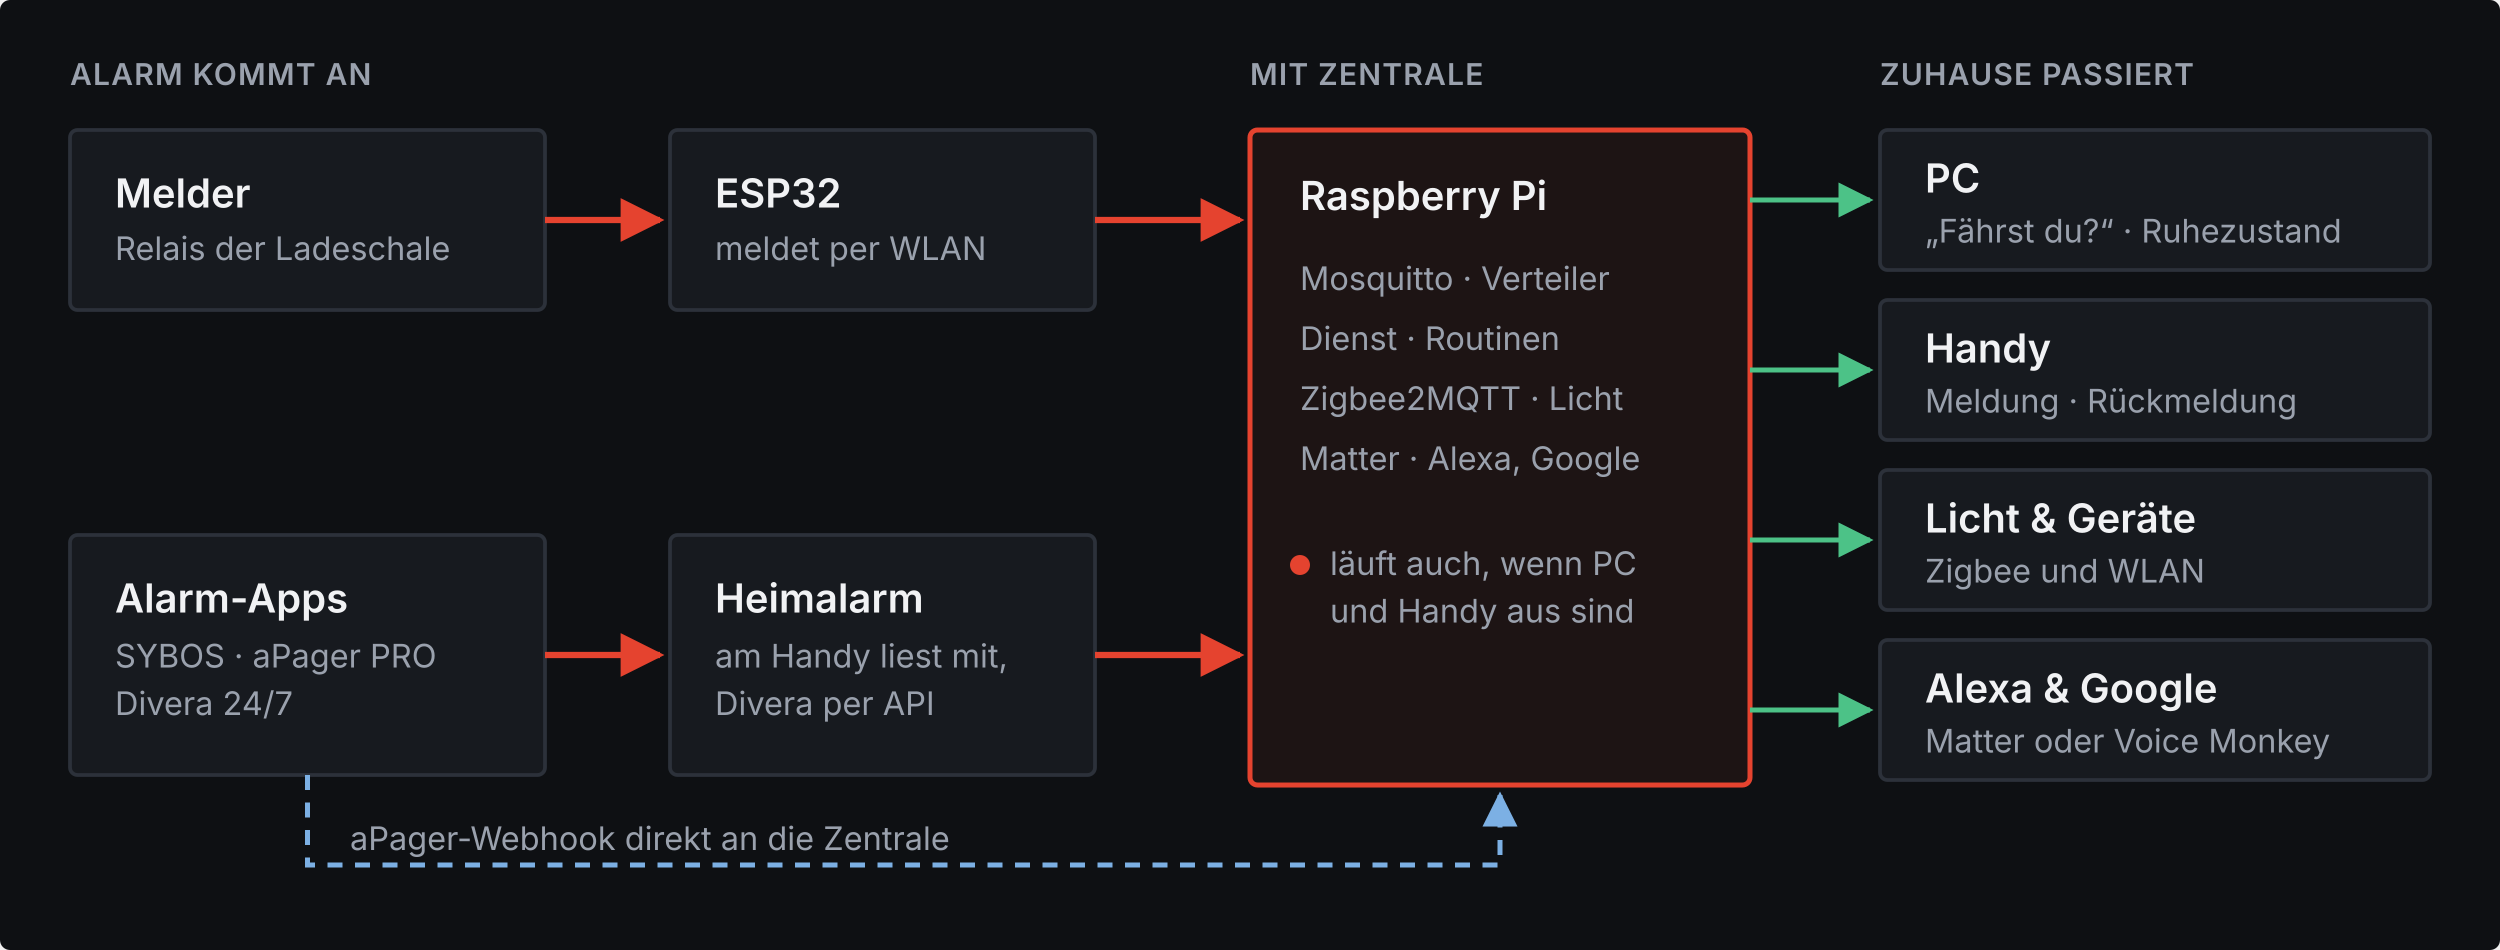
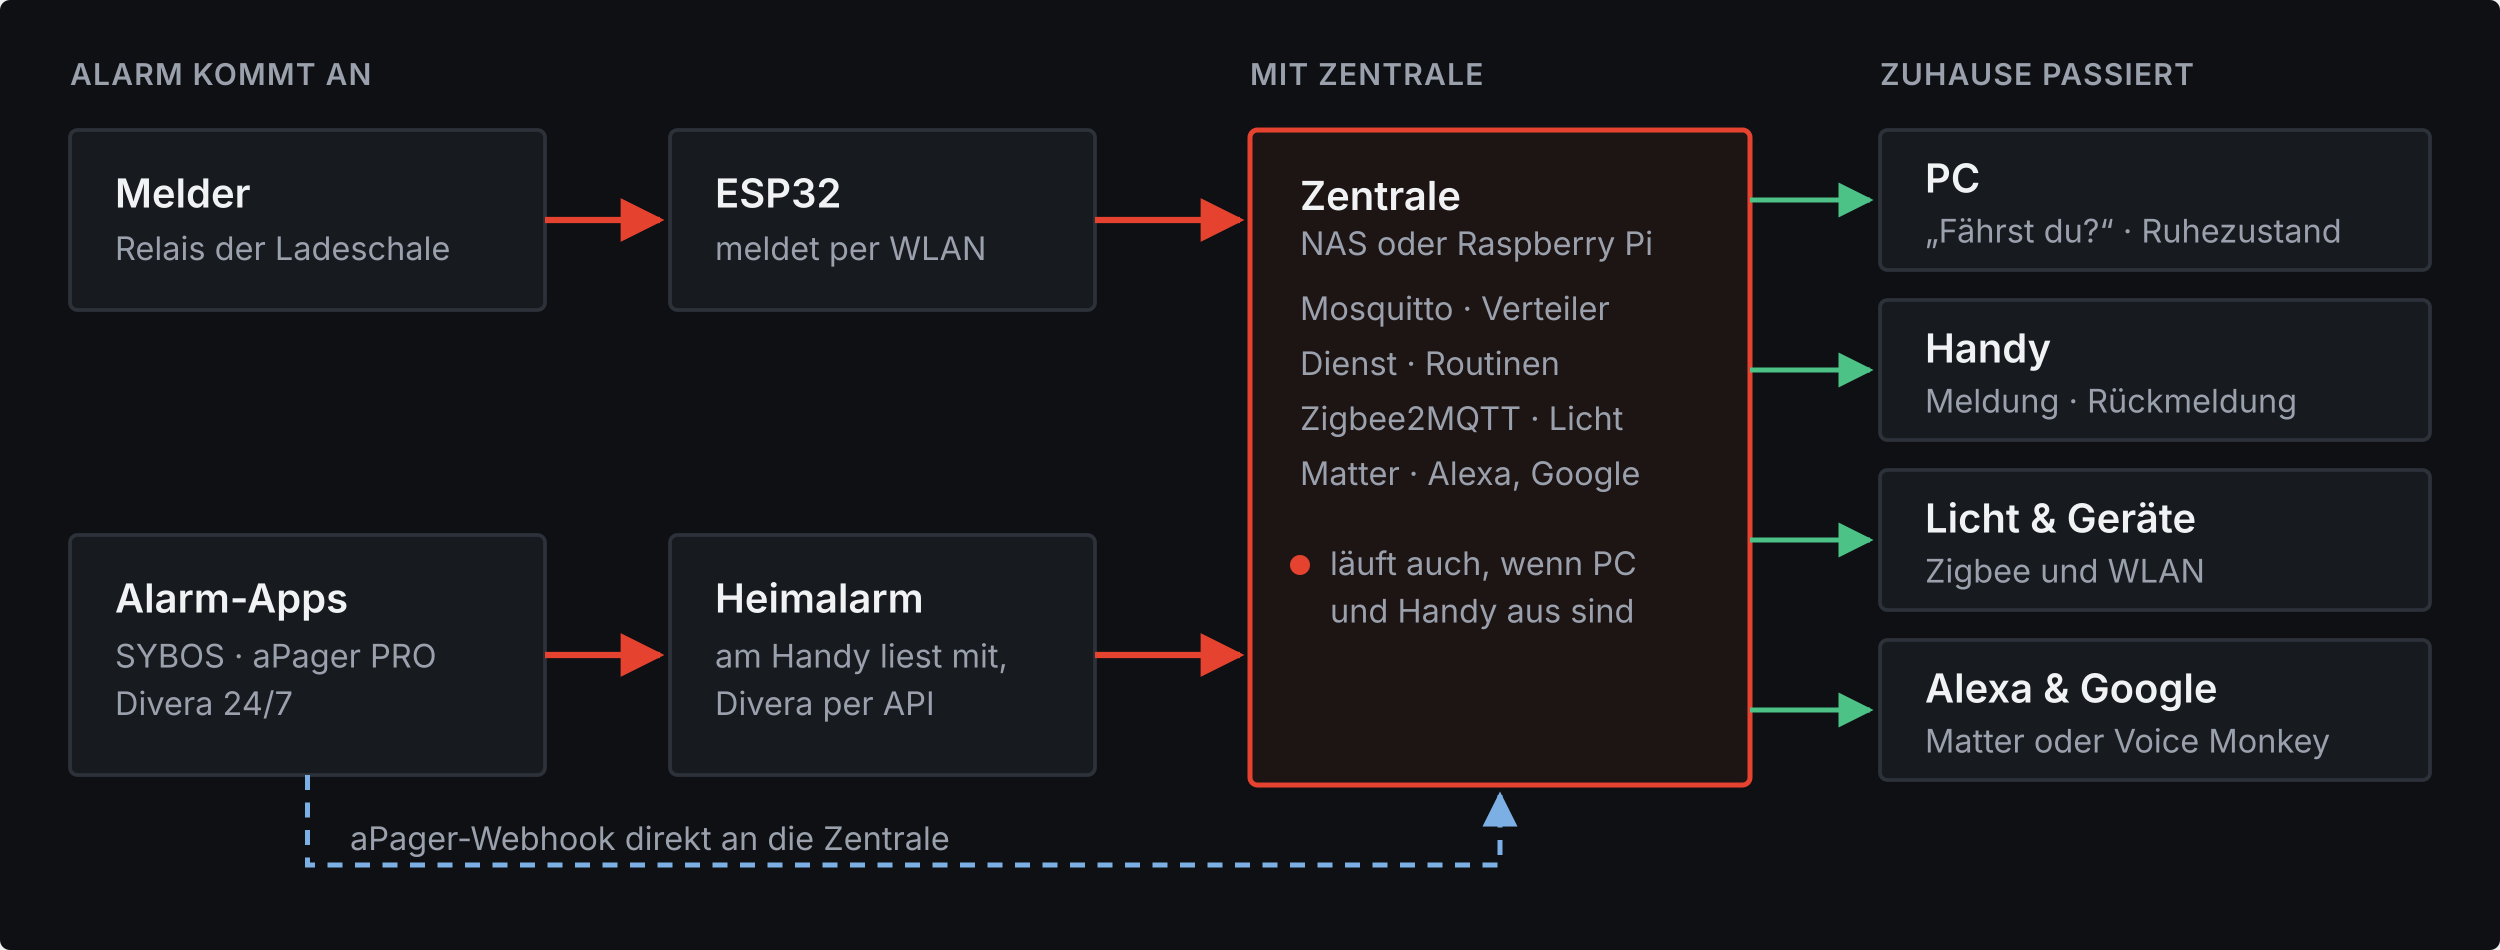
<svg xmlns="http://www.w3.org/2000/svg" viewBox="0 0 1000 380" width="1000" height="380" role="img" aria-label="Ablauf: Melder und Alarm-Apps melden an die Zentrale, die PC, Handy, Licht und Sprachassistenten auslöst">
  <style>
    .bg{fill:#0e1013}.box{fill:#171a1f;stroke:#2c313a;stroke-width:1.5}.hub{fill:#1d1414;stroke:#e5432f;stroke-width:2}
    .t{font:600 16px system-ui,-apple-system,"Segoe UI",sans-serif;fill:#f1f2f4}.s{font:400 13px system-ui,-apple-system,"Segoe UI",sans-serif;fill:#9aa1ad}
    .h{font:600 12px system-ui,-apple-system,"Segoe UI",sans-serif;fill:#9aa1ad;letter-spacing:.04em}
    .a{stroke:#e5432f;stroke-width:2.5;fill:none}.b{stroke:#7cb0e4;stroke-width:2;fill:none;stroke-dasharray:6 5}.o{stroke:#4cc287;stroke-width:2;fill:none}
    .dot{fill:#e5432f}
    @media (prefers-color-scheme: light){.bg{fill:#f6f6f4}.box{fill:#fff;stroke:#d9dbe0}.hub{fill:#fdf0ee}.t{fill:#16181c}.s,.h{fill:#5b6270}}
  </style>
  <defs>
    <marker id="ar" viewBox="0 0 10 10" refX="9" refY="5" markerWidth="7" markerHeight="7" orient="auto">
      <path d="M0 0L10 5L0 10z" fill="#e5432f" />
    </marker>
    <marker id="ag" viewBox="0 0 10 10" refX="9" refY="5" markerWidth="7" markerHeight="7" orient="auto">
      <path d="M0 0L10 5L0 10z" fill="#4cc287" />
    </marker>
    <marker id="ab" viewBox="0 0 10 10" refX="9" refY="5" markerWidth="7" markerHeight="7" orient="auto">
      <path d="M0 0L10 5L0 10z" fill="#7cb0e4" />
    </marker>
  </defs>
  <rect class="bg" width="1000" height="380" rx="4" />
  <text class="h" x="28" y="34">ALARM KOMMT AN</text>
  <text class="h" x="500" y="34">MIT ZENTRALE</text>
  <text class="h" x="752" y="34">ZUHAUSE PASSIERT</text>
  <rect class="box" x="28" y="52" width="190" height="72" rx="3" />
  <text class="t" x="46" y="83">Melder</text>
  <text class="s" x="46" y="104">Relais der Ladeschale</text>
  <rect class="box" x="268" y="52" width="170" height="72" rx="3" />
  <text class="t" x="286" y="83">ESP32</text>
  <text class="s" x="286" y="104">meldet per WLAN</text>
  <path class="a" d="M218 88H264" marker-end="url(#ar)" />
  <path class="a" d="M438 88H496" marker-end="url(#ar)" />
  <rect class="box" x="28" y="214" width="190" height="96" rx="3" />
  <text class="t" x="46" y="245">Alarm-Apps</text>
  <text class="s" x="46" y="267">SYBOS · aPager PRO</text>
  <text class="s" x="46" y="286">Divera 24/7</text>
  <rect class="box" x="268" y="214" width="170" height="96" rx="3" />
  <text class="t" x="286" y="245">Heimalarm</text>
  <text class="s" x="286" y="267">am Handy liest mit,</text>
  <text class="s" x="286" y="286">Divera per API</text>
  <path class="a" d="M218 262H264" marker-end="url(#ar)" />
  <path class="a" d="M438 262H496" marker-end="url(#ar)" />
  <path class="b" d="M123 310V346H600V318" marker-end="url(#ab)" />
  <text class="s" x="140" y="340">aPager-Webhook direkt an die Zentrale</text>
  <rect class="hub" x="500" y="52" width="200" height="262" rx="3" />
-   <text class="t" x="520" y="84">Raspberry Pi</text>
-   <text class="s" x="520" y="116">Mosquitto · Verteiler</text>
-   <text class="s" x="520" y="140">Dienst · Routinen</text>
-   <text class="s" x="520" y="164">Zigbee2MQTT · Licht</text>
-   <text class="s" x="520" y="188">Matter · Alexa, Google</text>
+   <text class="t" x="520" y="84">Zentrale</text>
+   <text class="s" x="520" y="102">NAS oder Raspberry Pi</text>
+   <text class="s" x="520" y="128">Mosquitto · Verteiler</text>
+   <text class="s" x="520" y="150">Dienst · Routinen</text>
+   <text class="s" x="520" y="172">Zigbee2MQTT · Licht</text>
+   <text class="s" x="520" y="194">Matter · Alexa, Google</text>
  <circle class="dot" cx="520" cy="226" r="4" />
  <text class="s" x="532" y="230">läuft auch, wenn PC</text>
  <text class="s" x="532" y="249">und Handy aus sind</text>
  <rect class="box" x="752" y="52" width="220" height="56" rx="3" />
  <text class="t" x="770" y="77">PC</text>
  <text class="s" x="770" y="97">„Fährst du?“ · Ruhezustand</text>
  <rect class="box" x="752" y="120" width="220" height="56" rx="3" />
  <text class="t" x="770" y="145">Handy</text>
  <text class="s" x="770" y="165">Meldung · Rückmeldung</text>
  <rect class="box" x="752" y="188" width="220" height="56" rx="3" />
  <text class="t" x="770" y="213">Licht &amp; Geräte</text>
  <text class="s" x="770" y="233">Zigbee und WLAN</text>
  <rect class="box" x="752" y="256" width="220" height="56" rx="3" />
  <text class="t" x="770" y="281">Alexa &amp; Google</text>
  <text class="s" x="770" y="301">Matter oder Voice Monkey</text>
  <path class="o" d="M700 80H748" marker-end="url(#ag)" />
  <path class="o" d="M700 148H748" marker-end="url(#ag)" />
  <path class="o" d="M700 216H748" marker-end="url(#ag)" />
  <path class="o" d="M700 284H748" marker-end="url(#ag)" />
</svg>
